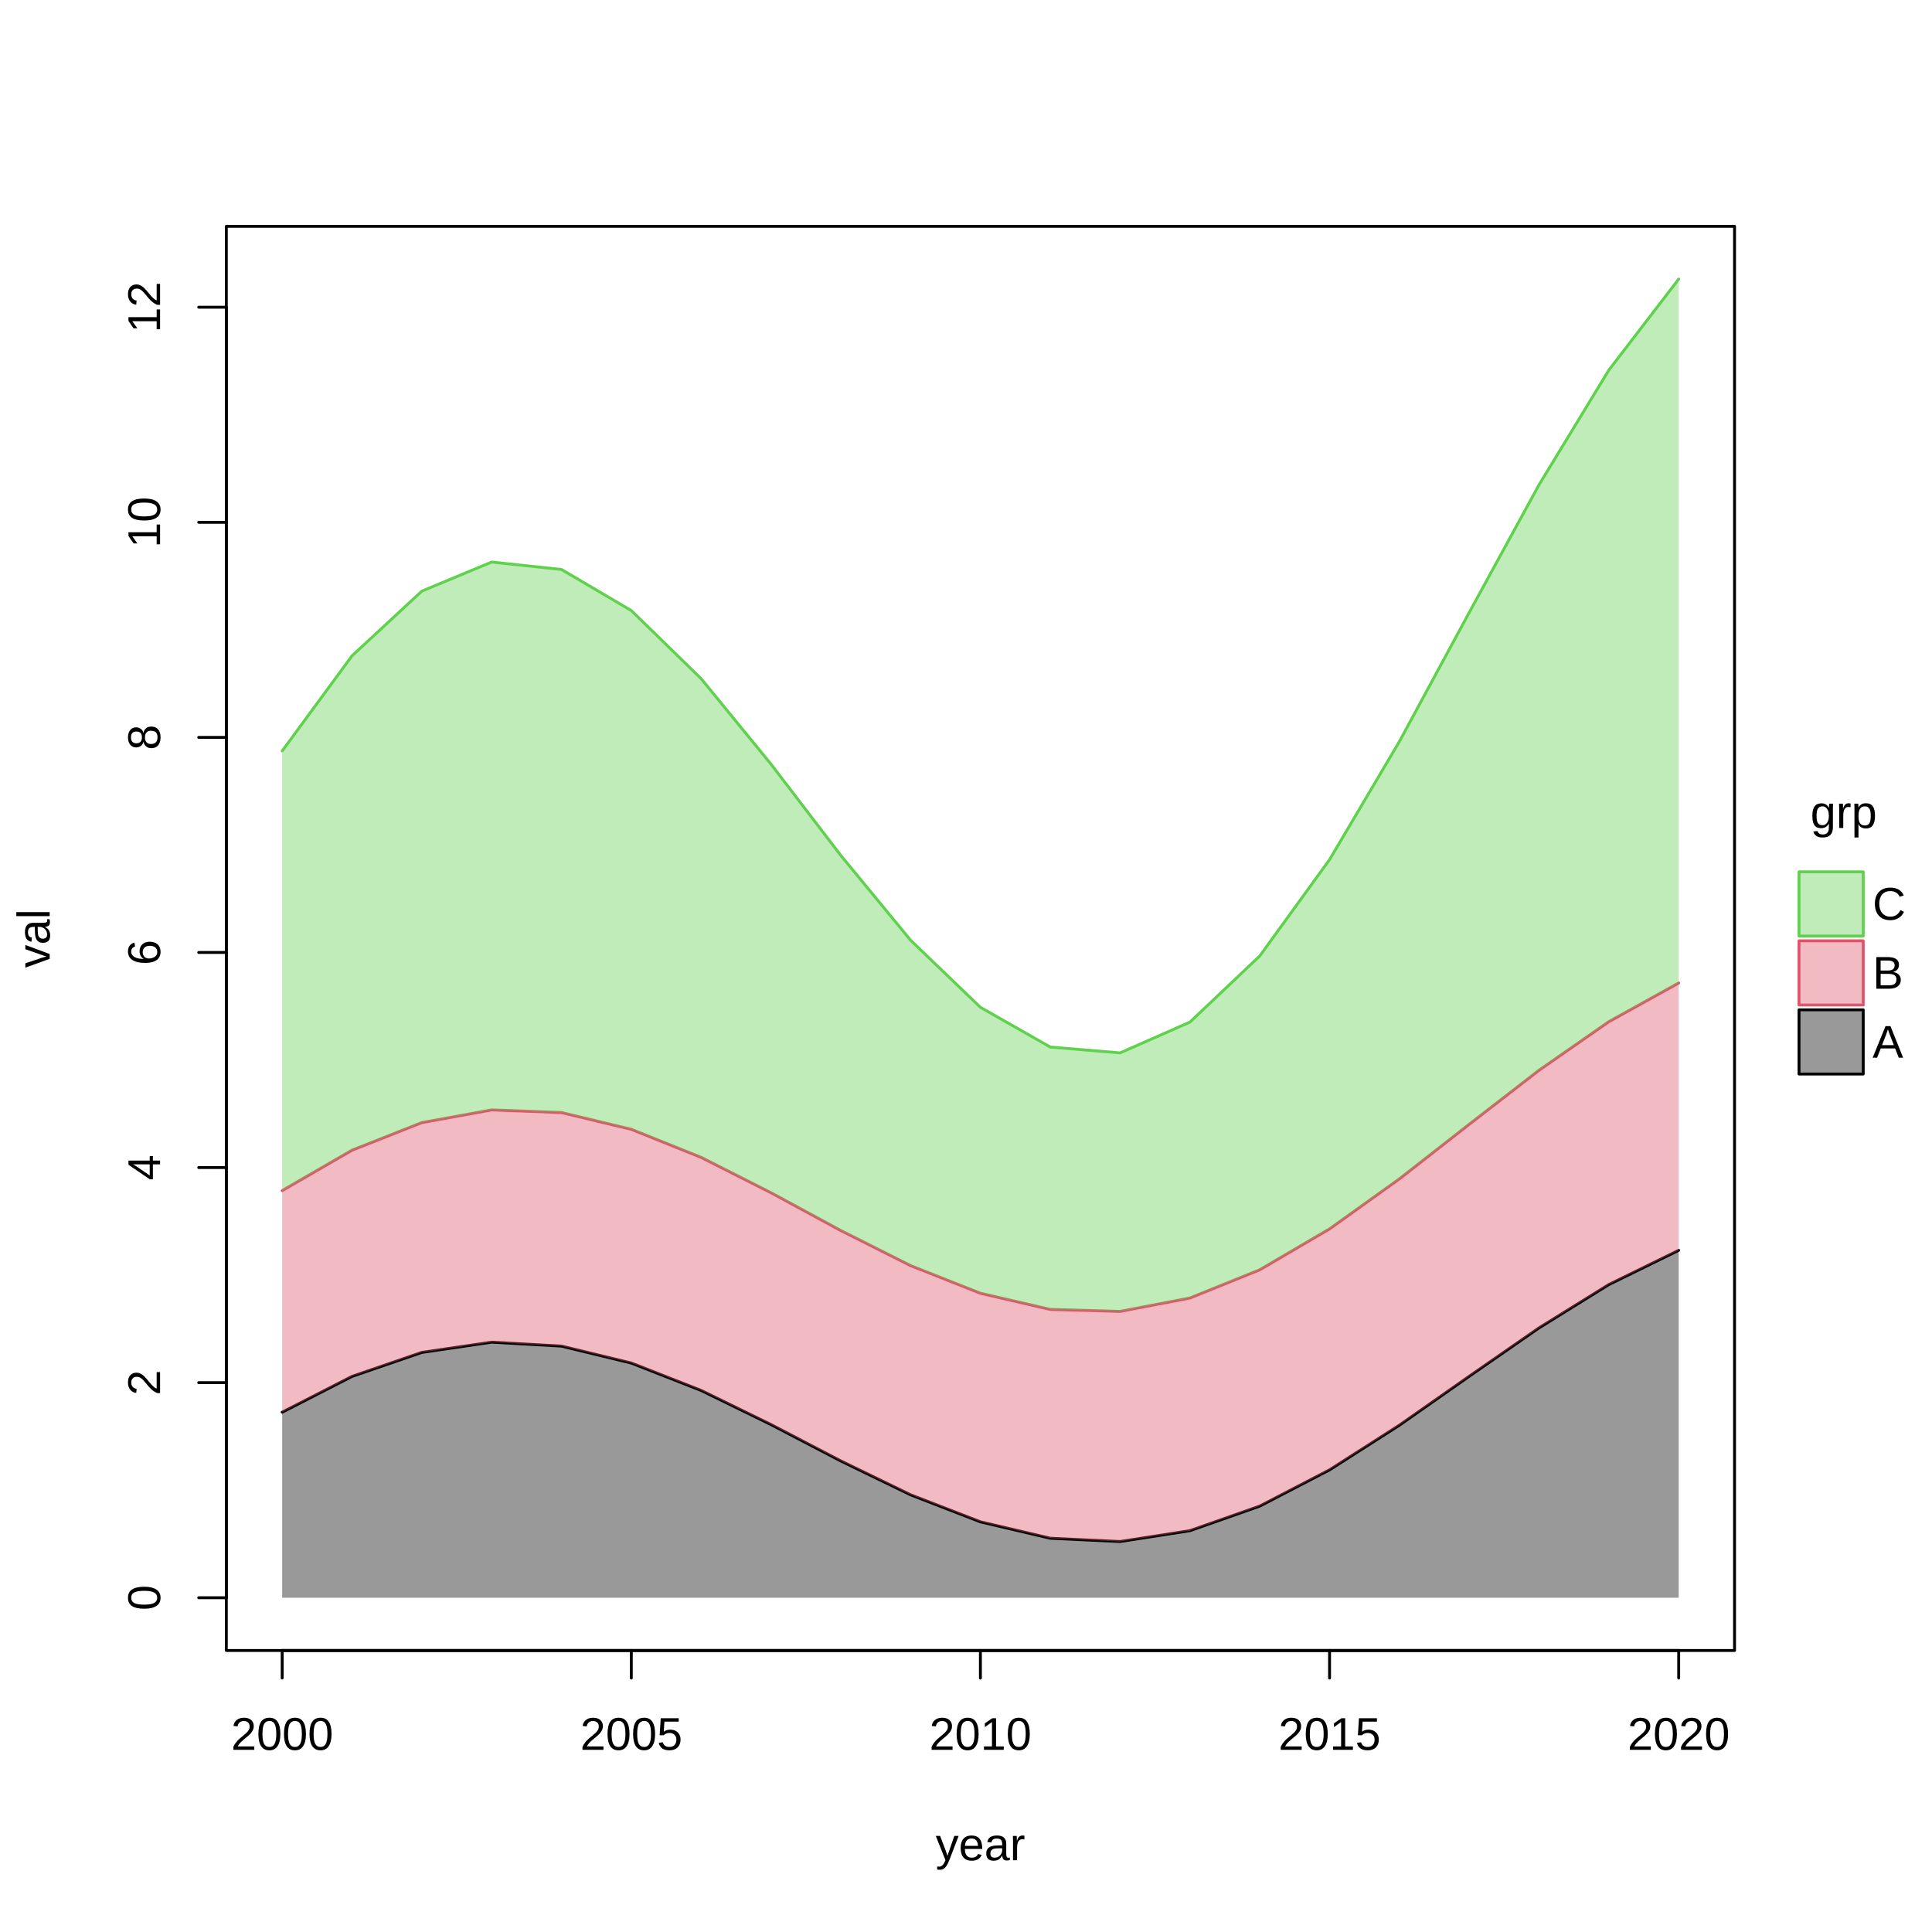
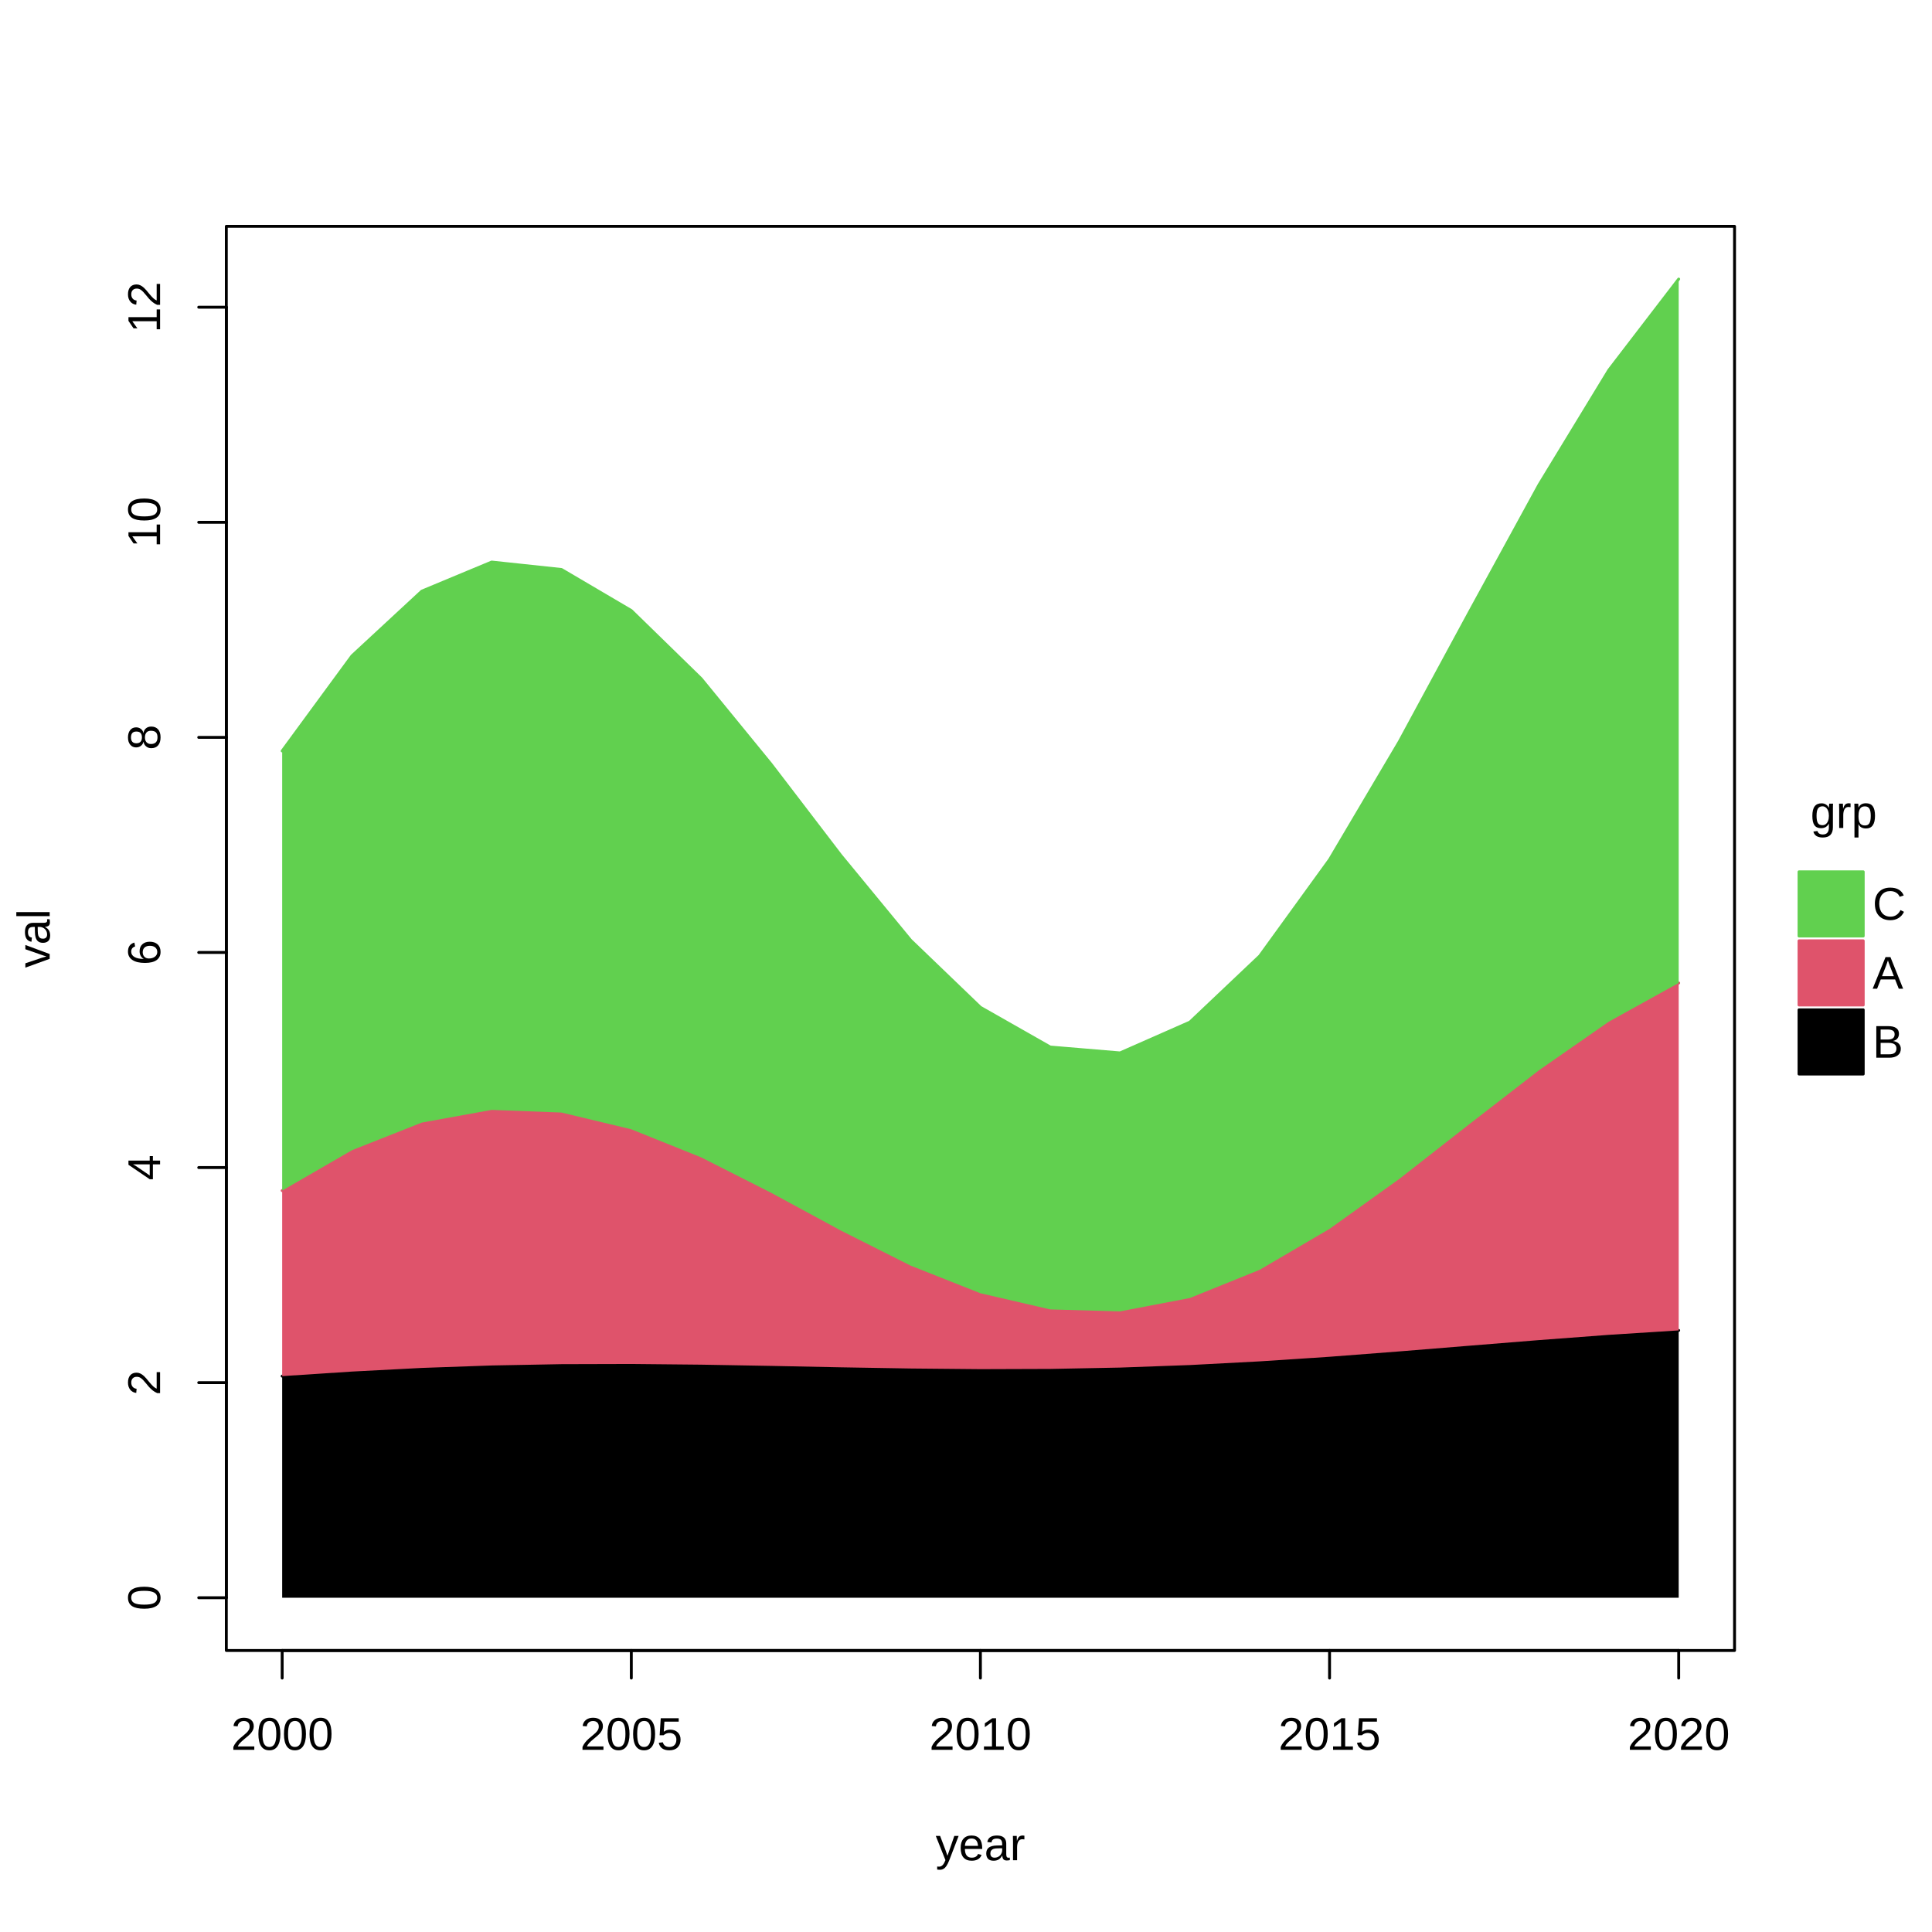
<svg xmlns="http://www.w3.org/2000/svg" width="504.00pt" height="504.00pt" viewBox="0 0 504.00 504.00">
  <g class="svglite">
    <defs>
      <style type="text/css">
    .svglite line, .svglite polyline, .svglite polygon, .svglite path, .svglite rect, .svglite circle {
      fill: none;
      stroke: #000000;
      stroke-linecap: round;
      stroke-linejoin: round;
      stroke-miterlimit: 10.00;
    }
    .svglite text {
      white-space: pre;
    }
    .svglite g.glyphgroup path {
      fill: inherit;
      stroke: none;
    }
  </style>
    </defs>
    <rect width="100%" height="100%" style="stroke: none; fill: #FFFFFF;" />
    <defs>
      <clipPath id="cpMC4wMHw1MDQuMDB8MC4wMHw1MDQuMDA=">
        <rect x="0.00" y="0.00" width="504.00" height="504.00" />
      </clipPath>
    </defs>
    <g clip-path="url(#cpMC4wMHw1MDQuMDB8MC4wMHw1MDQuMDA=)">
-       <rect x="469.31" y="227.43" width="16.75" height="16.75" style="stroke-width: 0.75; stroke: #61D04F; fill: #61D04F; fill-opacity: 0.40;" />
-       <rect x="469.31" y="245.43" width="16.75" height="16.75" style="stroke-width: 0.75; stroke: #DF536B; fill: #DF536B; fill-opacity: 0.40;" />
-       <rect x="469.31" y="263.43" width="16.75" height="16.75" style="stroke-width: 0.75; fill: #000000; fill-opacity: 0.40;" />
+       <rect x="469.31" y="227.43" width="16.75" height="16.75" style="stroke-width: 0.75; stroke: #61D04F; fill: #61D04F;" />
+       <rect x="469.31" y="245.43" width="16.75" height="16.75" style="stroke-width: 0.75; stroke: #DF536B; fill: #DF536B;" />
+       <rect x="469.31" y="263.43" width="16.75" height="16.75" style="stroke-width: 0.75; fill: #000000;" />
      <text x="480.96" y="216.00" text-anchor="middle" style="font-size: 12.00px; font-family: &quot;Liberation Sans&quot;;" textLength="17.34px" lengthAdjust="spacingAndGlyphs">grp</text>
      <text x="488.49" y="239.93" style="font-size: 12.00px; font-family: &quot;Liberation Sans&quot;;" textLength="8.67px" lengthAdjust="spacingAndGlyphs">C</text>
-       <text x="488.49" y="257.93" style="font-size: 12.00px; font-family: &quot;Liberation Sans&quot;;" textLength="8.00px" lengthAdjust="spacingAndGlyphs">B</text>
-       <text x="488.49" y="275.93" style="font-size: 12.00px; font-family: &quot;Liberation Sans&quot;;" textLength="8.00px" lengthAdjust="spacingAndGlyphs">A</text>
+       <text x="488.49" y="257.93" style="font-size: 12.00px; font-family: &quot;Liberation Sans&quot;;" textLength="8.00px" lengthAdjust="spacingAndGlyphs">A</text>
+       <text x="488.49" y="275.93" style="font-size: 12.00px; font-family: &quot;Liberation Sans&quot;;" textLength="8.00px" lengthAdjust="spacingAndGlyphs">B</text>
    </g>
    <defs>
      <clipPath id="cpMC4wMHw0NTIuNDl8MC4wMHw1MDQuMDA=">
        <rect x="0.00" y="0.00" width="452.49" height="504.00" />
      </clipPath>
    </defs>
    <g clip-path="url(#cpMC4wMHw0NTIuNDl8MC4wMHw1MDQuMDA=)">
      <text x="255.76" y="485.28" text-anchor="middle" style="font-size: 12.00px; font-family: &quot;Liberation Sans&quot;;" textLength="23.34px" lengthAdjust="spacingAndGlyphs">year</text>
      <text transform="translate(12.96,244.80) rotate(-90)" text-anchor="middle" style="font-size: 12.00px; font-family: &quot;Liberation Sans&quot;;" textLength="15.34px" lengthAdjust="spacingAndGlyphs">val</text>
    </g>
    <g clip-path="url(#cpMC4wMHw1MDQuMDB8MC4wMHw1MDQuMDA=)">
      <line x1="73.61" y1="430.56" x2="437.92" y2="430.56" style="stroke-width: 0.75;" />
      <line x1="73.61" y1="430.56" x2="73.61" y2="437.76" style="stroke-width: 0.75;" />
      <line x1="164.69" y1="430.56" x2="164.69" y2="437.76" style="stroke-width: 0.75;" />
      <line x1="255.76" y1="430.56" x2="255.76" y2="437.76" style="stroke-width: 0.75;" />
      <line x1="346.84" y1="430.56" x2="346.84" y2="437.76" style="stroke-width: 0.75;" />
      <line x1="437.92" y1="430.56" x2="437.92" y2="437.76" style="stroke-width: 0.75;" />
      <text x="73.61" y="456.48" text-anchor="middle" style="font-size: 12.00px; font-family: &quot;Liberation Sans&quot;;" textLength="26.69px" lengthAdjust="spacingAndGlyphs">2000</text>
      <text x="164.69" y="456.48" text-anchor="middle" style="font-size: 12.00px; font-family: &quot;Liberation Sans&quot;;" textLength="26.69px" lengthAdjust="spacingAndGlyphs">2005</text>
      <text x="255.76" y="456.48" text-anchor="middle" style="font-size: 12.00px; font-family: &quot;Liberation Sans&quot;;" textLength="26.69px" lengthAdjust="spacingAndGlyphs">2010</text>
      <text x="346.84" y="456.48" text-anchor="middle" style="font-size: 12.00px; font-family: &quot;Liberation Sans&quot;;" textLength="26.69px" lengthAdjust="spacingAndGlyphs">2015</text>
      <text x="437.92" y="456.48" text-anchor="middle" style="font-size: 12.00px; font-family: &quot;Liberation Sans&quot;;" textLength="26.69px" lengthAdjust="spacingAndGlyphs">2020</text>
      <line x1="59.04" y1="416.80" x2="59.04" y2="80.14" style="stroke-width: 0.75;" />
      <line x1="59.04" y1="416.80" x2="51.84" y2="416.80" style="stroke-width: 0.75;" />
      <line x1="59.04" y1="360.69" x2="51.84" y2="360.69" style="stroke-width: 0.75;" />
      <line x1="59.04" y1="304.58" x2="51.84" y2="304.58" style="stroke-width: 0.75;" />
      <line x1="59.04" y1="248.47" x2="51.84" y2="248.47" style="stroke-width: 0.75;" />
      <line x1="59.04" y1="192.36" x2="51.84" y2="192.36" style="stroke-width: 0.75;" />
      <line x1="59.04" y1="136.25" x2="51.84" y2="136.25" style="stroke-width: 0.75;" />
      <line x1="59.04" y1="80.14" x2="51.84" y2="80.14" style="stroke-width: 0.75;" />
      <text transform="translate(41.76,416.80) rotate(-90)" text-anchor="middle" style="font-size: 12.00px; font-family: &quot;Liberation Sans&quot;;" textLength="6.67px" lengthAdjust="spacingAndGlyphs">0</text>
      <text transform="translate(41.76,360.69) rotate(-90)" text-anchor="middle" style="font-size: 12.00px; font-family: &quot;Liberation Sans&quot;;" textLength="6.67px" lengthAdjust="spacingAndGlyphs">2</text>
      <text transform="translate(41.76,304.58) rotate(-90)" text-anchor="middle" style="font-size: 12.00px; font-family: &quot;Liberation Sans&quot;;" textLength="6.67px" lengthAdjust="spacingAndGlyphs">4</text>
      <text transform="translate(41.76,248.47) rotate(-90)" text-anchor="middle" style="font-size: 12.00px; font-family: &quot;Liberation Sans&quot;;" textLength="6.67px" lengthAdjust="spacingAndGlyphs">6</text>
      <text transform="translate(41.76,192.36) rotate(-90)" text-anchor="middle" style="font-size: 12.00px; font-family: &quot;Liberation Sans&quot;;" textLength="6.67px" lengthAdjust="spacingAndGlyphs">8</text>
      <text transform="translate(41.76,136.25) rotate(-90)" text-anchor="middle" style="font-size: 12.00px; font-family: &quot;Liberation Sans&quot;;" textLength="13.34px" lengthAdjust="spacingAndGlyphs">10</text>
      <text transform="translate(41.76,80.14) rotate(-90)" text-anchor="middle" style="font-size: 12.00px; font-family: &quot;Liberation Sans&quot;;" textLength="13.34px" lengthAdjust="spacingAndGlyphs">12</text>
      <polygon points="59.04,430.56 452.49,430.56 452.49,59.04 59.04,59.04 " style="stroke-width: 0.75;" />
    </g>
    <defs>
      <clipPath id="cpNTkuMDR8NDUyLjQ5fDU5LjA0fDQzMC41Ng==">
        <rect x="59.04" y="59.04" width="393.45" height="371.52" />
      </clipPath>
    </defs>
    <g clip-path="url(#cpNTkuMDR8NDUyLjQ5fDU5LjA0fDQzMC41Ng==)">
-       <polygon points="73.61,416.80 91.83,416.80 110.04,416.80 128.26,416.80 146.47,416.80 164.69,416.80 182.90,416.80 201.12,416.80 219.33,416.80 237.55,416.80 255.76,416.80 273.98,416.80 292.19,416.80 310.41,416.80 328.62,416.80 346.84,416.80 365.06,416.80 383.27,416.80 401.49,416.80 419.70,416.80 437.92,416.80 437.92,326.17 419.70,335.10 401.49,346.40 383.27,359.03 365.06,371.79 346.84,383.44 328.62,392.90 310.41,399.31 292.19,402.14 273.98,401.28 255.76,397.00 237.55,389.95 219.33,381.11 201.12,371.62 182.90,362.72 164.69,355.58 146.47,351.16 128.26,350.13 110.04,352.80 91.83,359.06 73.61,368.40 " style="stroke-width: 0.75; stroke: none; fill: #000000; fill-opacity: 0.40;" />
-       <polyline points="73.61,368.40 91.83,359.06 110.04,352.80 128.26,350.13 146.47,351.16 164.69,355.58 182.90,362.72 201.12,371.62 219.33,381.11 237.55,389.95 255.76,397.00 273.98,401.28 292.19,402.14 310.41,399.31 328.62,392.90 346.84,383.44 365.06,371.79 383.27,359.03 401.49,346.40 419.70,335.10 437.92,326.17 " style="stroke-width: 0.75;" />
-       <polygon points="73.61,368.40 91.83,359.06 110.04,352.80 128.26,350.13 146.47,351.16 164.69,355.58 182.90,362.72 201.12,371.62 219.33,381.11 237.55,389.95 255.76,397.00 273.98,401.28 292.19,402.14 310.41,399.31 328.62,392.90 346.84,383.44 365.06,371.79 383.27,359.03 401.49,346.40 419.70,335.10 437.92,326.17 437.92,256.43 419.70,266.52 401.49,279.19 383.27,293.29 365.06,307.53 346.84,320.58 328.62,331.25 310.41,338.61 292.19,342.10 273.98,341.59 255.76,337.37 237.55,330.16 219.33,321.00 201.12,311.14 182.90,301.92 164.69,294.60 146.47,290.23 128.26,289.54 110.04,292.85 91.83,300.05 73.61,310.59 " style="stroke-width: 0.75; stroke: none; fill: #DF536B; fill-opacity: 0.40;" />
+       <polygon points="73.61,416.80 91.83,416.80 110.04,416.80 128.26,416.80 146.47,416.80 164.69,416.80 182.90,416.80 201.12,416.80 219.33,416.80 237.55,416.80 255.76,416.80 273.98,416.80 292.19,416.80 310.41,416.80 328.62,416.80 346.84,416.80 365.06,416.80 383.27,416.80 401.49,416.80 419.70,416.80 437.92,416.80 437.92,347.06 419.70,348.22 401.49,349.59 383.27,351.06 365.06,352.54 346.84,353.94 328.62,355.14 310.41,356.10 292.19,356.76 273.98,357.11 255.76,357.17 237.55,357.00 219.33,356.69 201.12,356.32 182.90,356.00 164.69,355.82 146.47,355.87 128.26,356.21 110.04,356.85 91.83,357.80 73.61,358.99 " style="stroke-width: 0.75; stroke: none; fill: #000000;" />
+       <polyline points="73.61,358.99 91.83,357.80 110.04,356.85 128.26,356.21 146.47,355.87 164.69,355.82 182.90,356.00 201.12,356.32 219.33,356.69 237.55,357.00 255.76,357.17 273.98,357.11 292.19,356.76 310.41,356.10 328.62,355.14 346.84,353.94 365.06,352.54 383.27,351.06 401.49,349.59 419.70,348.22 437.92,347.06 " style="stroke-width: 0.75;" />
+       <polygon points="73.61,358.99 91.83,357.80 110.04,356.85 128.26,356.21 146.47,355.87 164.69,355.82 182.90,356.00 201.12,356.32 219.33,356.69 237.55,357.00 255.76,357.17 273.98,357.11 292.19,356.76 310.41,356.10 328.62,355.14 346.84,353.94 365.06,352.54 383.27,351.06 401.49,349.59 419.70,348.22 437.92,347.06 437.92,256.43 419.70,266.52 401.49,279.19 383.27,293.29 365.06,307.53 346.84,320.58 328.62,331.25 310.41,338.61 292.19,342.10 273.98,341.59 255.76,337.37 237.55,330.16 219.33,321.00 201.12,311.14 182.90,301.92 164.69,294.60 146.47,290.23 128.26,289.54 110.04,292.85 91.83,300.05 73.61,310.59 " style="stroke-width: 0.75; stroke: none; fill: #DF536B;" />
      <polyline points="73.61,310.59 91.83,300.05 110.04,292.85 128.26,289.54 146.47,290.23 164.69,294.60 182.90,301.92 201.12,311.14 219.33,321.00 237.55,330.16 255.76,337.37 273.98,341.59 292.19,342.10 310.41,338.61 328.62,331.25 346.84,320.58 365.06,307.53 383.27,293.29 401.49,279.19 419.70,266.52 437.92,256.43 " style="stroke-width: 0.75; stroke: #DF536B;" />
-       <polygon points="73.61,310.59 91.83,300.05 110.04,292.85 128.26,289.54 146.47,290.23 164.69,294.60 182.90,301.92 201.12,311.14 219.33,321.00 237.55,330.16 255.76,337.37 273.98,341.59 292.19,342.10 310.41,338.61 328.62,331.25 346.84,320.58 365.06,307.53 383.27,293.29 401.49,279.19 419.70,266.52 437.92,256.43 437.92,72.80 419.70,96.55 401.49,126.46 383.27,159.79 365.06,193.44 346.84,224.25 328.62,249.39 310.41,266.64 292.19,274.67 273.98,273.14 255.76,262.78 237.55,245.28 219.33,223.14 201.12,199.33 182.90,177.04 164.69,159.28 146.47,148.56 128.26,146.62 110.04,154.21 91.83,171.08 73.61,195.90 " style="stroke-width: 0.75; stroke: none; fill: #61D04F; fill-opacity: 0.40;" />
+       <polygon points="73.61,310.59 91.83,300.05 110.04,292.85 128.26,289.54 146.47,290.23 164.69,294.60 182.90,301.92 201.12,311.14 219.33,321.00 237.55,330.16 255.76,337.37 273.98,341.59 292.19,342.10 310.41,338.61 328.62,331.25 346.84,320.58 365.06,307.53 383.27,293.29 401.49,279.19 419.70,266.52 437.92,256.43 437.92,72.80 419.70,96.55 401.49,126.46 383.27,159.79 365.06,193.44 346.84,224.25 328.62,249.39 310.41,266.64 292.19,274.67 273.98,273.14 255.76,262.78 237.55,245.28 219.33,223.14 201.12,199.33 182.90,177.04 164.69,159.28 146.47,148.56 128.26,146.62 110.04,154.21 91.83,171.08 73.61,195.90 " style="stroke-width: 0.75; stroke: none; fill: #61D04F;" />
      <polyline points="73.61,195.90 91.83,171.08 110.04,154.21 128.26,146.62 146.47,148.56 164.69,159.28 182.90,177.04 201.12,199.33 219.33,223.14 237.55,245.28 255.76,262.78 273.98,273.14 292.19,274.67 310.41,266.64 328.62,249.39 346.84,224.25 365.06,193.44 383.27,159.79 401.49,126.46 419.70,96.55 437.92,72.80 " style="stroke-width: 0.75; stroke: #61D04F;" />
    </g>
  </g>
</svg>
